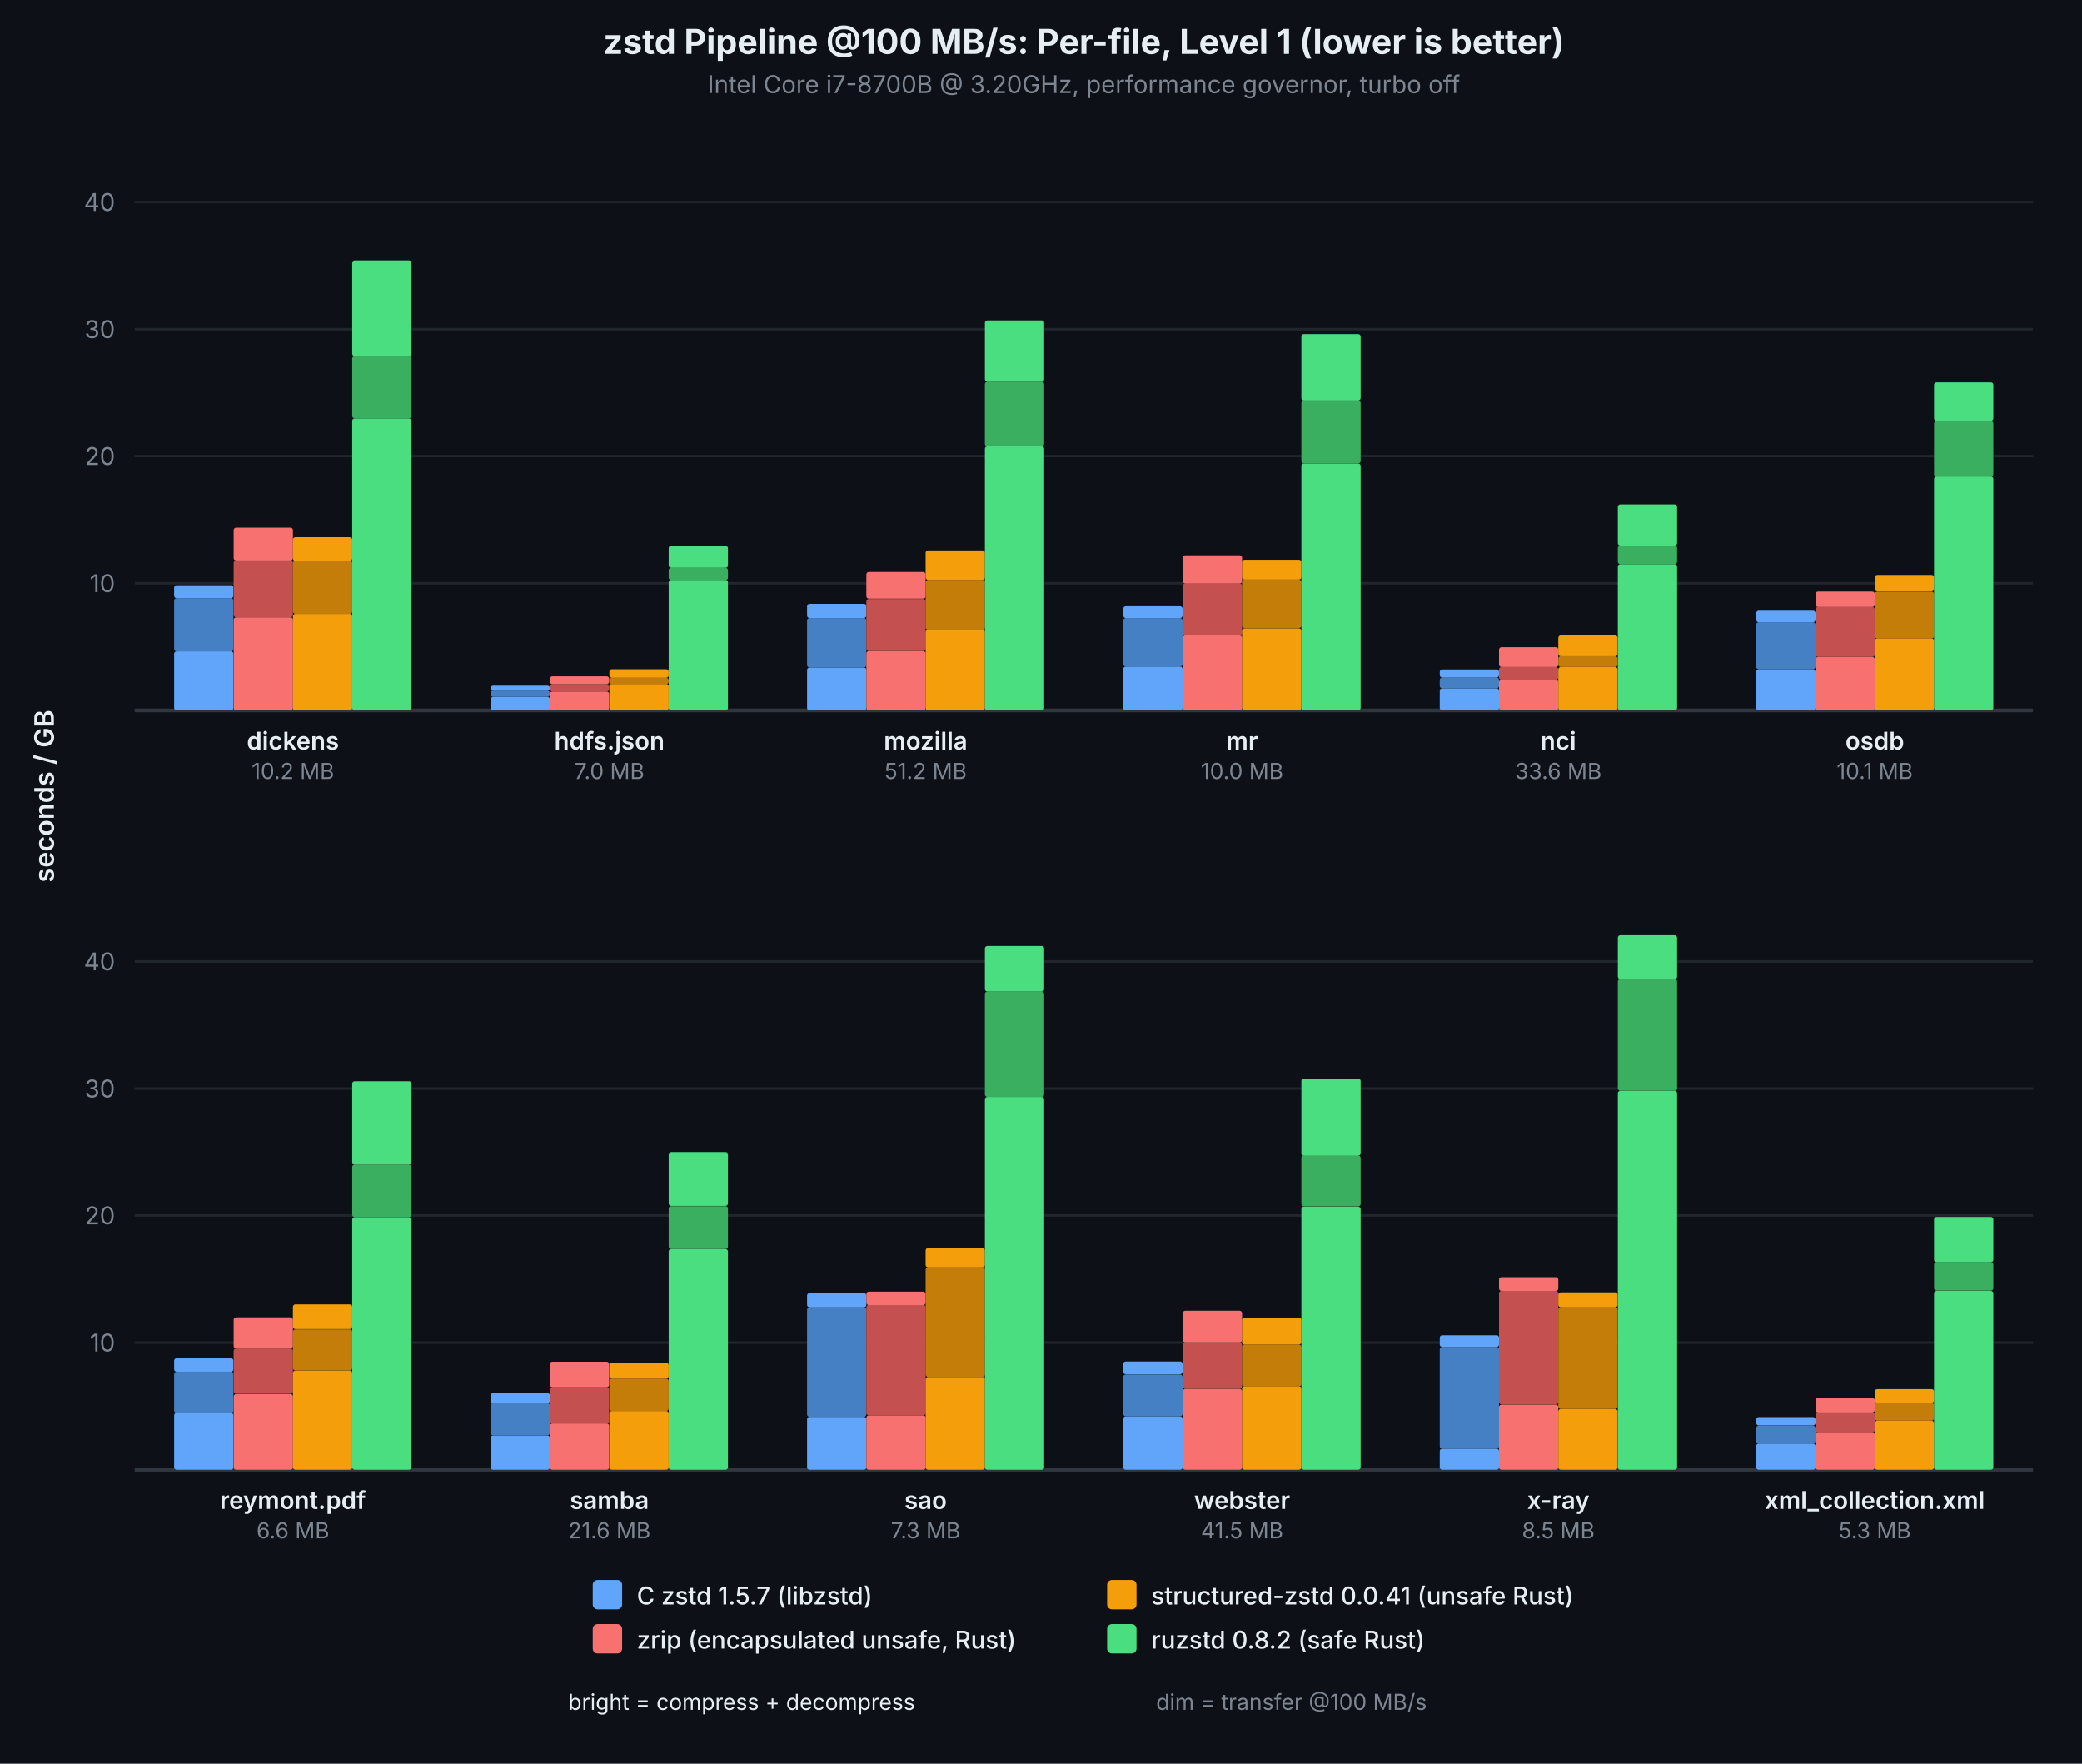
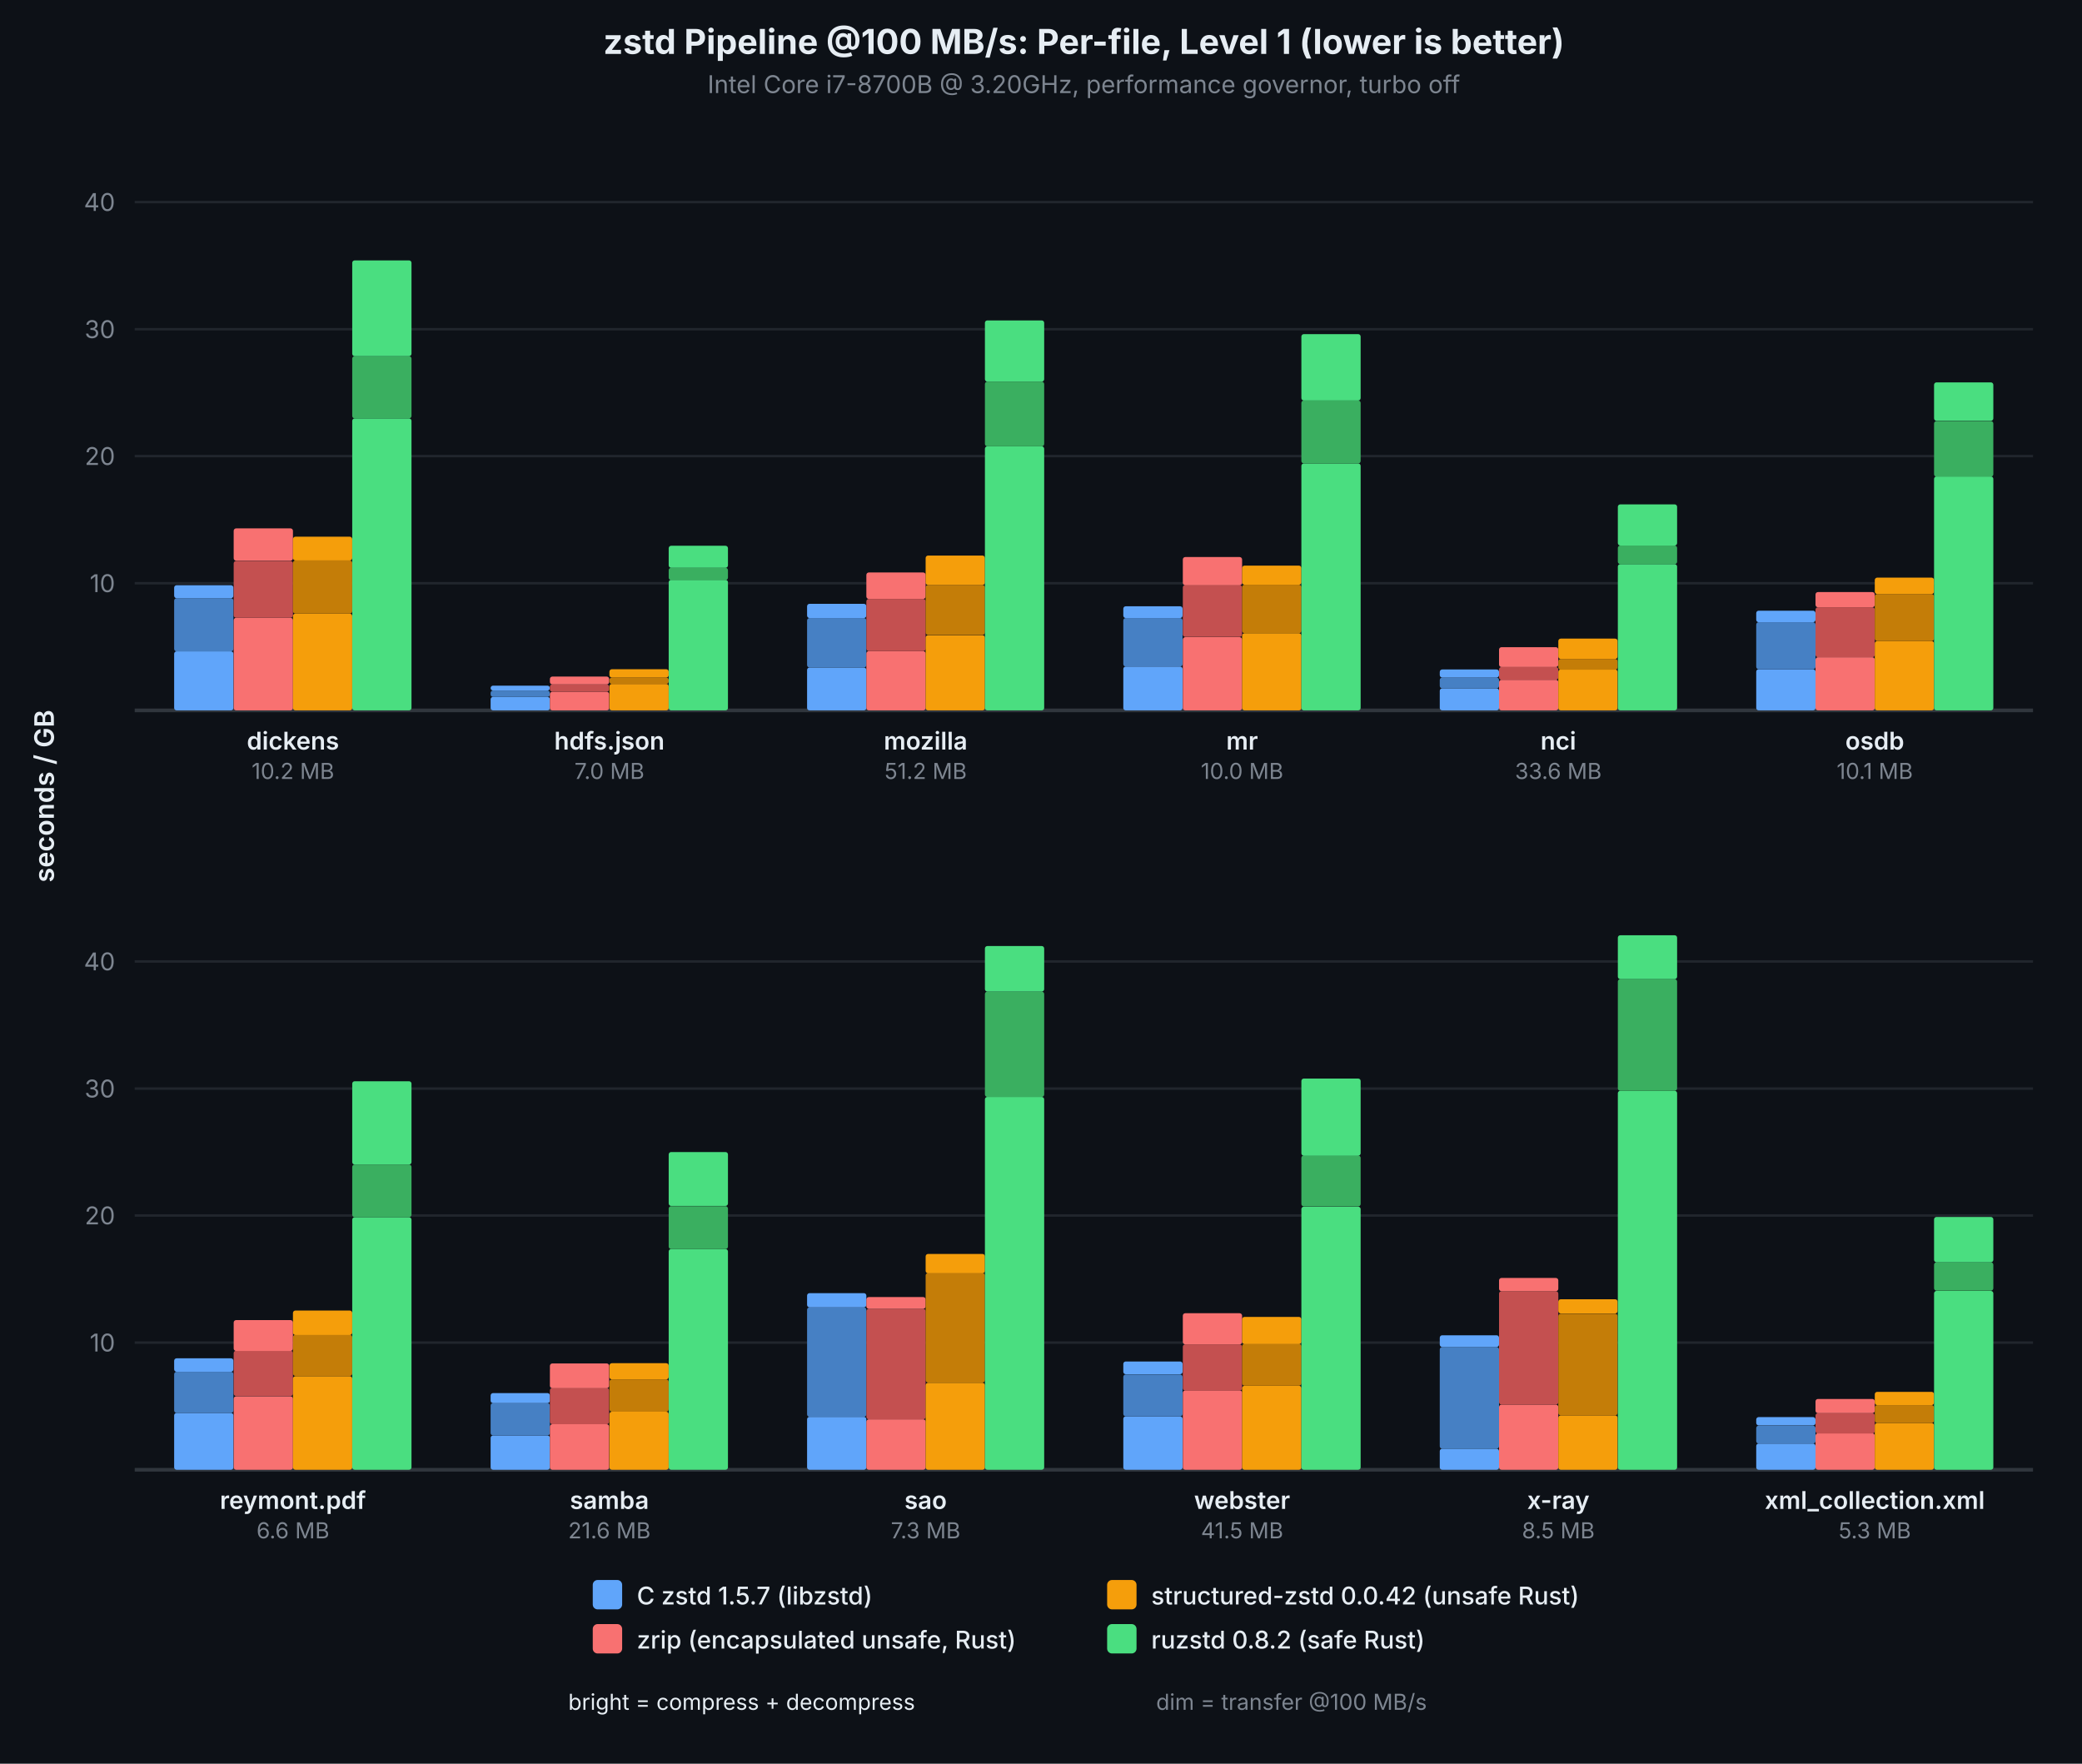
<svg xmlns="http://www.w3.org/2000/svg" viewBox="0 0 850 720" font-family="system-ui, -apple-system, sans-serif">
  <rect width="850" height="720" fill="#0d1117" />
  <text x="442.5" y="22" text-anchor="middle" fill="#e6edf3" font-size="14" font-weight="700">zstd Pipeline @100 MB/s: Per-file, Level 1 (lower is better)</text>
  <text x="442.5" y="38" text-anchor="middle" fill="#7d8590" font-size="10">Intel Core i7-8700B @ 3.20GHz, performance governor, turbo off</text>
  <line x1="55" y1="238.1" x2="830" y2="238.1" stroke="#21262d" stroke-width="1" />
  <text x="47" y="238.1" text-anchor="end" dominant-baseline="middle" fill="#7d8590" font-size="10">10</text>
  <line x1="55" y1="186.2" x2="830" y2="186.2" stroke="#21262d" stroke-width="1" />
  <text x="47" y="186.2" text-anchor="end" dominant-baseline="middle" fill="#7d8590" font-size="10">20</text>
  <line x1="55" y1="134.4" x2="830" y2="134.4" stroke="#21262d" stroke-width="1" />
  <text x="47" y="134.4" text-anchor="end" dominant-baseline="middle" fill="#7d8590" font-size="10">30</text>
  <line x1="55" y1="82.5" x2="830" y2="82.5" stroke="#21262d" stroke-width="1" />
  <text x="47" y="82.5" text-anchor="end" dominant-baseline="middle" fill="#7d8590" font-size="10">40</text>
  <line x1="55" y1="290" x2="830" y2="290" stroke="#30363d" stroke-width="1.5" />
  <text x="22" y="325.0" text-anchor="middle" fill="#e6edf3" font-size="11" font-weight="600" transform="rotate(-90,22,325.0)">seconds / GB</text>
  <rect x="71.1" y="265.9" width="24.2" height="24.1" fill="#60a5fa" rx="1" />
  <rect x="71.1" y="244.2" width="24.2" height="21.7" fill="#4680c4" rx="1" />
  <rect x="71.1" y="238.9" width="24.2" height="5.3" fill="#60a5fa" rx="1" />
-   <rect x="95.4" y="252.0" width="24.2" height="38.0" fill="#f87171" rx="1" />
-   <rect x="95.4" y="228.8" width="24.2" height="23.2" fill="#c45050" rx="1" />
-   <rect x="95.4" y="215.4" width="24.2" height="13.4" fill="#f87171" rx="1" />
-   <rect x="119.6" y="250.6" width="24.2" height="39.4" fill="#f59e0b" rx="1" />
-   <rect x="119.6" y="228.9" width="24.2" height="21.7" fill="#c47d08" rx="1" />
-   <rect x="119.6" y="219.3" width="24.2" height="9.7" fill="#f59e0b" rx="1" />
+   <rect x="95.4" y="252.2" width="24.2" height="37.8" fill="#f87171" rx="1" />
+   <rect x="95.4" y="229.0" width="24.2" height="23.2" fill="#c45050" rx="1" />
+   <rect x="95.4" y="215.7" width="24.2" height="13.2" fill="#f87171" rx="1" />
+   <rect x="119.6" y="250.5" width="24.2" height="39.5" fill="#f59e0b" rx="1" />
+   <rect x="119.6" y="228.8" width="24.2" height="21.7" fill="#c47d08" rx="1" />
+   <rect x="119.6" y="219.1" width="24.2" height="9.7" fill="#f59e0b" rx="1" />
  <rect x="143.8" y="170.8" width="24.2" height="119.2" fill="#4ade80" rx="1" />
  <rect x="143.8" y="145.4" width="24.2" height="25.4" fill="#3aaf60" rx="1" />
  <rect x="143.8" y="106.3" width="24.2" height="39.1" fill="#4ade80" rx="1" />
  <text x="119.6" y="306" text-anchor="middle" fill="#e6edf3" font-size="10" font-weight="600">dickens</text>
  <text x="119.6" y="318" text-anchor="middle" fill="#7d8590" font-size="9">10.2 MB</text>
  <rect x="200.3" y="284.5" width="24.2" height="5.5" fill="#60a5fa" rx="1" />
  <rect x="200.3" y="281.9" width="24.2" height="2.6" fill="#4680c4" rx="1" />
  <rect x="200.3" y="279.9" width="24.2" height="2.0" fill="#60a5fa" rx="1" />
-   <rect x="224.5" y="282.3" width="24.2" height="7.7" fill="#f87171" rx="1" />
-   <rect x="224.5" y="279.3" width="24.2" height="3.0" fill="#c45050" rx="1" />
-   <rect x="224.5" y="276.1" width="24.2" height="3.2" fill="#f87171" rx="1" />
+   <rect x="224.5" y="282.4" width="24.2" height="7.6" fill="#f87171" rx="1" />
+   <rect x="224.5" y="279.4" width="24.2" height="3.0" fill="#c45050" rx="1" />
+   <rect x="224.5" y="276.2" width="24.2" height="3.2" fill="#f87171" rx="1" />
  <rect x="248.8" y="279.2" width="24.2" height="10.8" fill="#f59e0b" rx="1" />
-   <rect x="248.8" y="276.7" width="24.2" height="2.6" fill="#c47d08" rx="1" />
-   <rect x="248.8" y="273.2" width="24.2" height="3.5" fill="#f59e0b" rx="1" />
+   <rect x="248.8" y="276.6" width="24.2" height="2.6" fill="#c47d08" rx="1" />
+   <rect x="248.8" y="273.2" width="24.2" height="3.4" fill="#f59e0b" rx="1" />
  <rect x="273.0" y="236.7" width="24.2" height="53.3" fill="#4ade80" rx="1" />
  <rect x="273.0" y="231.8" width="24.2" height="5.0" fill="#3aaf60" rx="1" />
  <rect x="273.0" y="222.8" width="24.2" height="9.0" fill="#4ade80" rx="1" />
  <text x="248.8" y="306" text-anchor="middle" fill="#e6edf3" font-size="10" font-weight="600">hdfs.json</text>
  <text x="248.8" y="318" text-anchor="middle" fill="#7d8590" font-size="9">7.0 MB</text>
  <rect x="329.5" y="272.5" width="24.2" height="17.5" fill="#60a5fa" rx="1" />
  <rect x="329.5" y="252.3" width="24.2" height="20.2" fill="#4680c4" rx="1" />
  <rect x="329.5" y="246.5" width="24.2" height="5.8" fill="#60a5fa" rx="1" />
  <rect x="353.7" y="265.8" width="24.2" height="24.2" fill="#f87171" rx="1" />
  <rect x="353.7" y="244.5" width="24.2" height="21.3" fill="#c45050" rx="1" />
-   <rect x="353.7" y="233.5" width="24.2" height="10.9" fill="#f87171" rx="1" />
-   <rect x="377.9" y="257.1" width="24.2" height="32.9" fill="#f59e0b" rx="1" />
-   <rect x="377.9" y="236.7" width="24.2" height="20.4" fill="#c47d08" rx="1" />
-   <rect x="377.9" y="224.7" width="24.2" height="12.0" fill="#f59e0b" rx="1" />
+   <rect x="353.7" y="233.7" width="24.2" height="10.8" fill="#f87171" rx="1" />
+   <rect x="377.9" y="259.3" width="24.2" height="30.7" fill="#f59e0b" rx="1" />
+   <rect x="377.9" y="238.8" width="24.2" height="20.4" fill="#c47d08" rx="1" />
+   <rect x="377.9" y="226.8" width="24.2" height="12.0" fill="#f59e0b" rx="1" />
  <rect x="402.1" y="182.2" width="24.2" height="107.8" fill="#4ade80" rx="1" />
  <rect x="402.1" y="155.8" width="24.2" height="26.4" fill="#3aaf60" rx="1" />
  <rect x="402.1" y="130.8" width="24.2" height="25.0" fill="#4ade80" rx="1" />
  <text x="377.9" y="306" text-anchor="middle" fill="#e6edf3" font-size="10" font-weight="600">mozilla</text>
  <text x="377.9" y="318" text-anchor="middle" fill="#7d8590" font-size="9">51.2 MB</text>
  <rect x="458.6" y="272.1" width="24.2" height="17.9" fill="#60a5fa" rx="1" />
  <rect x="458.6" y="252.3" width="24.2" height="19.8" fill="#4680c4" rx="1" />
  <rect x="458.6" y="247.5" width="24.2" height="4.8" fill="#60a5fa" rx="1" />
-   <rect x="482.9" y="259.4" width="24.2" height="30.6" fill="#f87171" rx="1" />
-   <rect x="482.9" y="238.2" width="24.2" height="21.2" fill="#c45050" rx="1" />
-   <rect x="482.9" y="226.7" width="24.2" height="11.5" fill="#f87171" rx="1" />
-   <rect x="507.1" y="256.5" width="24.2" height="33.5" fill="#f59e0b" rx="1" />
-   <rect x="507.1" y="236.6" width="24.2" height="19.8" fill="#c47d08" rx="1" />
-   <rect x="507.1" y="228.5" width="24.2" height="8.1" fill="#f59e0b" rx="1" />
+   <rect x="482.9" y="260.1" width="24.2" height="29.9" fill="#f87171" rx="1" />
+   <rect x="482.9" y="238.8" width="24.2" height="21.2" fill="#c45050" rx="1" />
+   <rect x="482.9" y="227.4" width="24.2" height="11.5" fill="#f87171" rx="1" />
+   <rect x="507.1" y="258.5" width="24.2" height="31.5" fill="#f59e0b" rx="1" />
+   <rect x="507.1" y="238.7" width="24.2" height="19.8" fill="#c47d08" rx="1" />
+   <rect x="507.1" y="230.9" width="24.2" height="7.8" fill="#f59e0b" rx="1" />
  <rect x="531.3" y="189.2" width="24.2" height="100.8" fill="#4ade80" rx="1" />
  <rect x="531.3" y="163.5" width="24.2" height="25.7" fill="#3aaf60" rx="1" />
  <rect x="531.3" y="136.4" width="24.2" height="27.1" fill="#4ade80" rx="1" />
  <text x="507.1" y="306" text-anchor="middle" fill="#e6edf3" font-size="10" font-weight="600">mr</text>
  <text x="507.1" y="318" text-anchor="middle" fill="#7d8590" font-size="9">10.0 MB</text>
  <rect x="587.8" y="281.0" width="24.2" height="9.0" fill="#60a5fa" rx="1" />
  <rect x="587.8" y="276.6" width="24.2" height="4.4" fill="#4680c4" rx="1" />
  <rect x="587.8" y="273.3" width="24.2" height="3.3" fill="#60a5fa" rx="1" />
  <rect x="612.0" y="277.5" width="24.2" height="12.5" fill="#f87171" rx="1" />
  <rect x="612.0" y="272.3" width="24.2" height="5.2" fill="#c45050" rx="1" />
  <rect x="612.0" y="264.2" width="24.2" height="8.1" fill="#f87171" rx="1" />
-   <rect x="636.2" y="272.3" width="24.2" height="17.7" fill="#f59e0b" rx="1" />
-   <rect x="636.2" y="267.9" width="24.2" height="4.4" fill="#c47d08" rx="1" />
-   <rect x="636.2" y="259.4" width="24.2" height="8.5" fill="#f59e0b" rx="1" />
+   <rect x="636.2" y="273.3" width="24.2" height="16.7" fill="#f59e0b" rx="1" />
+   <rect x="636.2" y="269.0" width="24.2" height="4.4" fill="#c47d08" rx="1" />
+   <rect x="636.2" y="260.7" width="24.2" height="8.3" fill="#f59e0b" rx="1" />
  <rect x="660.5" y="230.3" width="24.2" height="59.7" fill="#4ade80" rx="1" />
  <rect x="660.5" y="222.7" width="24.2" height="7.6" fill="#3aaf60" rx="1" />
  <rect x="660.5" y="205.9" width="24.2" height="16.8" fill="#4ade80" rx="1" />
  <text x="636.2" y="306" text-anchor="middle" fill="#e6edf3" font-size="10" font-weight="600">nci</text>
  <text x="636.2" y="318" text-anchor="middle" fill="#7d8590" font-size="9">33.6 MB</text>
  <rect x="717.0" y="273.2" width="24.2" height="16.8" fill="#60a5fa" rx="1" />
  <rect x="717.0" y="254.0" width="24.2" height="19.2" fill="#4680c4" rx="1" />
  <rect x="717.0" y="249.3" width="24.2" height="4.7" fill="#60a5fa" rx="1" />
-   <rect x="741.2" y="268.2" width="24.2" height="21.8" fill="#f87171" rx="1" />
-   <rect x="741.2" y="247.8" width="24.2" height="20.4" fill="#c45050" rx="1" />
-   <rect x="741.2" y="241.5" width="24.2" height="6.3" fill="#f87171" rx="1" />
-   <rect x="765.4" y="260.6" width="24.2" height="29.4" fill="#f59e0b" rx="1" />
-   <rect x="765.4" y="241.5" width="24.2" height="19.2" fill="#c47d08" rx="1" />
-   <rect x="765.4" y="234.7" width="24.2" height="6.7" fill="#f59e0b" rx="1" />
+   <rect x="741.2" y="268.3" width="24.2" height="21.7" fill="#f87171" rx="1" />
+   <rect x="741.2" y="247.9" width="24.2" height="20.4" fill="#c45050" rx="1" />
+   <rect x="741.2" y="241.7" width="24.2" height="6.2" fill="#f87171" rx="1" />
+   <rect x="765.4" y="261.7" width="24.2" height="28.3" fill="#f59e0b" rx="1" />
+   <rect x="765.4" y="242.5" width="24.2" height="19.2" fill="#c47d08" rx="1" />
+   <rect x="765.4" y="235.8" width="24.2" height="6.7" fill="#f59e0b" rx="1" />
  <rect x="789.6" y="194.5" width="24.2" height="95.5" fill="#4ade80" rx="1" />
  <rect x="789.6" y="171.9" width="24.2" height="22.7" fill="#3aaf60" rx="1" />
  <rect x="789.6" y="156.1" width="24.2" height="15.7" fill="#4ade80" rx="1" />
  <text x="765.4" y="306" text-anchor="middle" fill="#e6edf3" font-size="10" font-weight="600">osdb</text>
  <text x="765.4" y="318" text-anchor="middle" fill="#7d8590" font-size="9">10.1 MB</text>
  <line x1="55" y1="548.1" x2="830" y2="548.1" stroke="#21262d" stroke-width="1" />
  <text x="47" y="548.1" text-anchor="end" dominant-baseline="middle" fill="#7d8590" font-size="10">10</text>
  <line x1="55" y1="496.2" x2="830" y2="496.2" stroke="#21262d" stroke-width="1" />
  <text x="47" y="496.2" text-anchor="end" dominant-baseline="middle" fill="#7d8590" font-size="10">20</text>
  <line x1="55" y1="444.4" x2="830" y2="444.4" stroke="#21262d" stroke-width="1" />
  <text x="47" y="444.4" text-anchor="end" dominant-baseline="middle" fill="#7d8590" font-size="10">30</text>
  <line x1="55" y1="392.5" x2="830" y2="392.5" stroke="#21262d" stroke-width="1" />
  <text x="47" y="392.5" text-anchor="end" dominant-baseline="middle" fill="#7d8590" font-size="10">40</text>
  <line x1="55" y1="600" x2="830" y2="600" stroke="#30363d" stroke-width="1.5" />
  <rect x="71.1" y="576.8" width="24.2" height="23.2" fill="#60a5fa" rx="1" />
  <rect x="71.1" y="560.0" width="24.2" height="16.8" fill="#4680c4" rx="1" />
  <rect x="71.1" y="554.5" width="24.2" height="5.5" fill="#60a5fa" rx="1" />
-   <rect x="95.4" y="569.1" width="24.2" height="30.9" fill="#f87171" rx="1" />
-   <rect x="95.4" y="550.5" width="24.2" height="18.5" fill="#c45050" rx="1" />
-   <rect x="95.4" y="537.8" width="24.2" height="12.7" fill="#f87171" rx="1" />
-   <rect x="119.6" y="559.5" width="24.2" height="40.5" fill="#f59e0b" rx="1" />
-   <rect x="119.6" y="542.7" width="24.2" height="16.8" fill="#c47d08" rx="1" />
-   <rect x="119.6" y="532.5" width="24.2" height="10.1" fill="#f59e0b" rx="1" />
+   <rect x="95.4" y="570.0" width="24.2" height="30.0" fill="#f87171" rx="1" />
+   <rect x="95.4" y="551.4" width="24.2" height="18.5" fill="#c45050" rx="1" />
+   <rect x="95.4" y="538.9" width="24.2" height="12.6" fill="#f87171" rx="1" />
+   <rect x="119.6" y="561.8" width="24.2" height="38.2" fill="#f59e0b" rx="1" />
+   <rect x="119.6" y="544.9" width="24.2" height="16.8" fill="#c47d08" rx="1" />
+   <rect x="119.6" y="535.0" width="24.2" height="10.0" fill="#f59e0b" rx="1" />
  <rect x="143.8" y="496.9" width="24.2" height="103.1" fill="#4ade80" rx="1" />
  <rect x="143.8" y="475.4" width="24.2" height="21.5" fill="#3aaf60" rx="1" />
  <rect x="143.8" y="441.4" width="24.2" height="34.0" fill="#4ade80" rx="1" />
  <text x="119.6" y="616" text-anchor="middle" fill="#e6edf3" font-size="10" font-weight="600">reymont.pdf</text>
  <text x="119.6" y="628" text-anchor="middle" fill="#7d8590" font-size="9">6.6 MB</text>
  <rect x="200.3" y="586.0" width="24.2" height="14.0" fill="#60a5fa" rx="1" />
  <rect x="200.3" y="572.8" width="24.2" height="13.2" fill="#4680c4" rx="1" />
  <rect x="200.3" y="568.7" width="24.2" height="4.1" fill="#60a5fa" rx="1" />
-   <rect x="224.5" y="581.1" width="24.2" height="18.9" fill="#f87171" rx="1" />
-   <rect x="224.5" y="566.3" width="24.2" height="14.8" fill="#c45050" rx="1" />
-   <rect x="224.5" y="555.9" width="24.2" height="10.4" fill="#f87171" rx="1" />
-   <rect x="248.8" y="576.0" width="24.2" height="24.0" fill="#f59e0b" rx="1" />
-   <rect x="248.8" y="562.8" width="24.2" height="13.2" fill="#c47d08" rx="1" />
-   <rect x="248.8" y="556.3" width="24.2" height="6.5" fill="#f59e0b" rx="1" />
+   <rect x="224.5" y="581.4" width="24.2" height="18.6" fill="#f87171" rx="1" />
+   <rect x="224.5" y="566.6" width="24.2" height="14.8" fill="#c45050" rx="1" />
+   <rect x="224.5" y="556.6" width="24.2" height="10.1" fill="#f87171" rx="1" />
+   <rect x="248.8" y="576.3" width="24.2" height="23.7" fill="#f59e0b" rx="1" />
+   <rect x="248.8" y="563.1" width="24.2" height="13.2" fill="#c47d08" rx="1" />
+   <rect x="248.8" y="556.5" width="24.2" height="6.6" fill="#f59e0b" rx="1" />
  <rect x="273.0" y="509.9" width="24.2" height="90.1" fill="#4ade80" rx="1" />
  <rect x="273.0" y="492.4" width="24.2" height="17.5" fill="#3aaf60" rx="1" />
  <rect x="273.0" y="470.3" width="24.2" height="22.0" fill="#4ade80" rx="1" />
  <text x="248.8" y="616" text-anchor="middle" fill="#e6edf3" font-size="10" font-weight="600">samba</text>
  <text x="248.8" y="628" text-anchor="middle" fill="#7d8590" font-size="9">21.6 MB</text>
  <rect x="329.5" y="578.4" width="24.2" height="21.6" fill="#60a5fa" rx="1" />
  <rect x="329.5" y="533.7" width="24.2" height="44.7" fill="#4680c4" rx="1" />
  <rect x="329.5" y="527.9" width="24.2" height="5.8" fill="#60a5fa" rx="1" />
-   <rect x="353.7" y="577.8" width="24.2" height="22.2" fill="#f87171" rx="1" />
-   <rect x="353.7" y="532.7" width="24.2" height="45.1" fill="#c45050" rx="1" />
-   <rect x="353.7" y="527.3" width="24.2" height="5.5" fill="#f87171" rx="1" />
-   <rect x="377.9" y="562.1" width="24.2" height="37.9" fill="#f59e0b" rx="1" />
-   <rect x="377.9" y="517.4" width="24.2" height="44.7" fill="#c47d08" rx="1" />
-   <rect x="377.9" y="509.5" width="24.2" height="7.9" fill="#f59e0b" rx="1" />
+   <rect x="353.7" y="579.4" width="24.2" height="20.6" fill="#f87171" rx="1" />
+   <rect x="353.7" y="534.3" width="24.2" height="45.1" fill="#c45050" rx="1" />
+   <rect x="353.7" y="529.5" width="24.2" height="4.8" fill="#f87171" rx="1" />
+   <rect x="377.9" y="564.5" width="24.2" height="35.5" fill="#f59e0b" rx="1" />
+   <rect x="377.9" y="519.7" width="24.2" height="44.7" fill="#c47d08" rx="1" />
+   <rect x="377.9" y="511.9" width="24.2" height="7.9" fill="#f59e0b" rx="1" />
  <rect x="402.1" y="447.8" width="24.2" height="152.2" fill="#4ade80" rx="1" />
  <rect x="402.1" y="404.8" width="24.2" height="43.0" fill="#3aaf60" rx="1" />
  <rect x="402.1" y="386.2" width="24.2" height="18.6" fill="#4ade80" rx="1" />
  <text x="377.9" y="616" text-anchor="middle" fill="#e6edf3" font-size="10" font-weight="600">sao</text>
  <text x="377.9" y="628" text-anchor="middle" fill="#7d8590" font-size="9">7.3 MB</text>
  <rect x="458.6" y="578.2" width="24.2" height="21.8" fill="#60a5fa" rx="1" />
  <rect x="458.6" y="561.1" width="24.2" height="17.1" fill="#4680c4" rx="1" />
  <rect x="458.6" y="555.8" width="24.2" height="5.2" fill="#60a5fa" rx="1" />
-   <rect x="482.9" y="567.0" width="24.2" height="33.0" fill="#f87171" rx="1" />
-   <rect x="482.9" y="548.1" width="24.2" height="18.9" fill="#c45050" rx="1" />
-   <rect x="482.9" y="535.1" width="24.2" height="12.9" fill="#f87171" rx="1" />
-   <rect x="507.1" y="565.9" width="24.2" height="34.1" fill="#f59e0b" rx="1" />
-   <rect x="507.1" y="548.9" width="24.2" height="17.1" fill="#c47d08" rx="1" />
-   <rect x="507.1" y="537.9" width="24.2" height="11.0" fill="#f59e0b" rx="1" />
+   <rect x="482.9" y="567.6" width="24.2" height="32.4" fill="#f87171" rx="1" />
+   <rect x="482.9" y="548.8" width="24.2" height="18.9" fill="#c45050" rx="1" />
+   <rect x="482.9" y="536.1" width="24.2" height="12.7" fill="#f87171" rx="1" />
+   <rect x="507.1" y="565.7" width="24.2" height="34.3" fill="#f59e0b" rx="1" />
+   <rect x="507.1" y="548.6" width="24.2" height="17.1" fill="#c47d08" rx="1" />
+   <rect x="507.1" y="537.6" width="24.2" height="11.1" fill="#f59e0b" rx="1" />
  <rect x="531.3" y="492.6" width="24.2" height="107.4" fill="#4ade80" rx="1" />
  <rect x="531.3" y="471.7" width="24.2" height="20.8" fill="#3aaf60" rx="1" />
  <rect x="531.3" y="440.3" width="24.2" height="31.5" fill="#4ade80" rx="1" />
  <text x="507.1" y="616" text-anchor="middle" fill="#e6edf3" font-size="10" font-weight="600">webster</text>
  <text x="507.1" y="628" text-anchor="middle" fill="#7d8590" font-size="9">41.5 MB</text>
  <rect x="587.8" y="591.4" width="24.2" height="8.6" fill="#60a5fa" rx="1" />
  <rect x="587.8" y="549.9" width="24.2" height="41.5" fill="#4680c4" rx="1" />
  <rect x="587.8" y="545.1" width="24.2" height="4.8" fill="#60a5fa" rx="1" />
  <rect x="612.0" y="573.4" width="24.2" height="26.6" fill="#f87171" rx="1" />
-   <rect x="612.0" y="527.0" width="24.2" height="46.3" fill="#c45050" rx="1" />
-   <rect x="612.0" y="521.4" width="24.2" height="5.6" fill="#f87171" rx="1" />
-   <rect x="636.2" y="575.2" width="24.2" height="24.8" fill="#f59e0b" rx="1" />
-   <rect x="636.2" y="533.7" width="24.2" height="41.5" fill="#c47d08" rx="1" />
-   <rect x="636.2" y="527.6" width="24.2" height="6.1" fill="#f59e0b" rx="1" />
+   <rect x="612.0" y="527.1" width="24.2" height="46.3" fill="#c45050" rx="1" />
+   <rect x="612.0" y="521.7" width="24.2" height="5.4" fill="#f87171" rx="1" />
+   <rect x="636.2" y="577.8" width="24.2" height="22.2" fill="#f59e0b" rx="1" />
+   <rect x="636.2" y="536.3" width="24.2" height="41.5" fill="#c47d08" rx="1" />
+   <rect x="636.2" y="530.4" width="24.2" height="5.8" fill="#f59e0b" rx="1" />
  <rect x="660.5" y="445.3" width="24.2" height="154.7" fill="#4ade80" rx="1" />
  <rect x="660.5" y="399.7" width="24.2" height="45.6" fill="#3aaf60" rx="1" />
  <rect x="660.5" y="381.8" width="24.2" height="17.9" fill="#4ade80" rx="1" />
  <text x="636.2" y="616" text-anchor="middle" fill="#e6edf3" font-size="10" font-weight="600">x-ray</text>
  <text x="636.2" y="628" text-anchor="middle" fill="#7d8590" font-size="9">8.5 MB</text>
  <rect x="717.0" y="589.3" width="24.2" height="10.7" fill="#60a5fa" rx="1" />
  <rect x="717.0" y="582.0" width="24.2" height="7.3" fill="#4680c4" rx="1" />
  <rect x="717.0" y="578.5" width="24.2" height="3.4" fill="#60a5fa" rx="1" />
-   <rect x="741.2" y="584.8" width="24.2" height="15.2" fill="#f87171" rx="1" />
-   <rect x="741.2" y="576.5" width="24.2" height="8.3" fill="#c45050" rx="1" />
-   <rect x="741.2" y="570.7" width="24.2" height="5.9" fill="#f87171" rx="1" />
-   <rect x="765.4" y="580.0" width="24.2" height="20.0" fill="#f59e0b" rx="1" />
-   <rect x="765.4" y="572.7" width="24.2" height="7.3" fill="#c47d08" rx="1" />
-   <rect x="765.4" y="567.1" width="24.2" height="5.6" fill="#f59e0b" rx="1" />
+   <rect x="741.2" y="585.1" width="24.2" height="14.9" fill="#f87171" rx="1" />
+   <rect x="741.2" y="576.9" width="24.2" height="8.3" fill="#c45050" rx="1" />
+   <rect x="741.2" y="571.1" width="24.2" height="5.8" fill="#f87171" rx="1" />
+   <rect x="765.4" y="580.9" width="24.2" height="19.1" fill="#f59e0b" rx="1" />
+   <rect x="765.4" y="573.6" width="24.2" height="7.3" fill="#c47d08" rx="1" />
+   <rect x="765.4" y="568.2" width="24.2" height="5.4" fill="#f59e0b" rx="1" />
  <rect x="789.6" y="527.0" width="24.2" height="73.0" fill="#4ade80" rx="1" />
  <rect x="789.6" y="515.3" width="24.2" height="11.6" fill="#3aaf60" rx="1" />
  <rect x="789.6" y="496.8" width="24.2" height="18.5" fill="#4ade80" rx="1" />
  <text x="765.4" y="616" text-anchor="middle" fill="#e6edf3" font-size="10" font-weight="600">xml_collection.xml</text>
  <text x="765.4" y="628" text-anchor="middle" fill="#7d8590" font-size="9">5.3 MB</text>
  <rect x="242" y="645" width="12" height="12" fill="#60a5fa" rx="2" />
  <text x="260" y="655" fill="#e6edf3" font-size="10" font-weight="500">C zstd 1.5.7 (libzstd)</text>
  <rect x="242" y="663" width="12" height="12" fill="#f87171" rx="2" />
  <text x="260" y="673" fill="#e6edf3" font-size="10" font-weight="500">zrip (encapsulated unsafe, Rust)</text>
  <rect x="452" y="645" width="12" height="12" fill="#f59e0b" rx="2" />
-   <text x="470" y="655" fill="#e6edf3" font-size="10" font-weight="500">structured-zstd 0.0.41 (unsafe Rust)</text>
+   <text x="470" y="655" fill="#e6edf3" font-size="10" font-weight="500">structured-zstd 0.0.42 (unsafe Rust)</text>
  <rect x="452" y="663" width="12" height="12" fill="#4ade80" rx="2" />
  <text x="470" y="673" fill="#e6edf3" font-size="10" font-weight="500">ruzstd 0.8.2 (safe Rust)</text>
  <text x="232" y="698" fill="#e6edf3" font-size="9">bright = compress + decompress</text>
  <text x="472" y="698" fill="#7d8590" font-size="9">dim = transfer @100 MB/s</text>
</svg>
